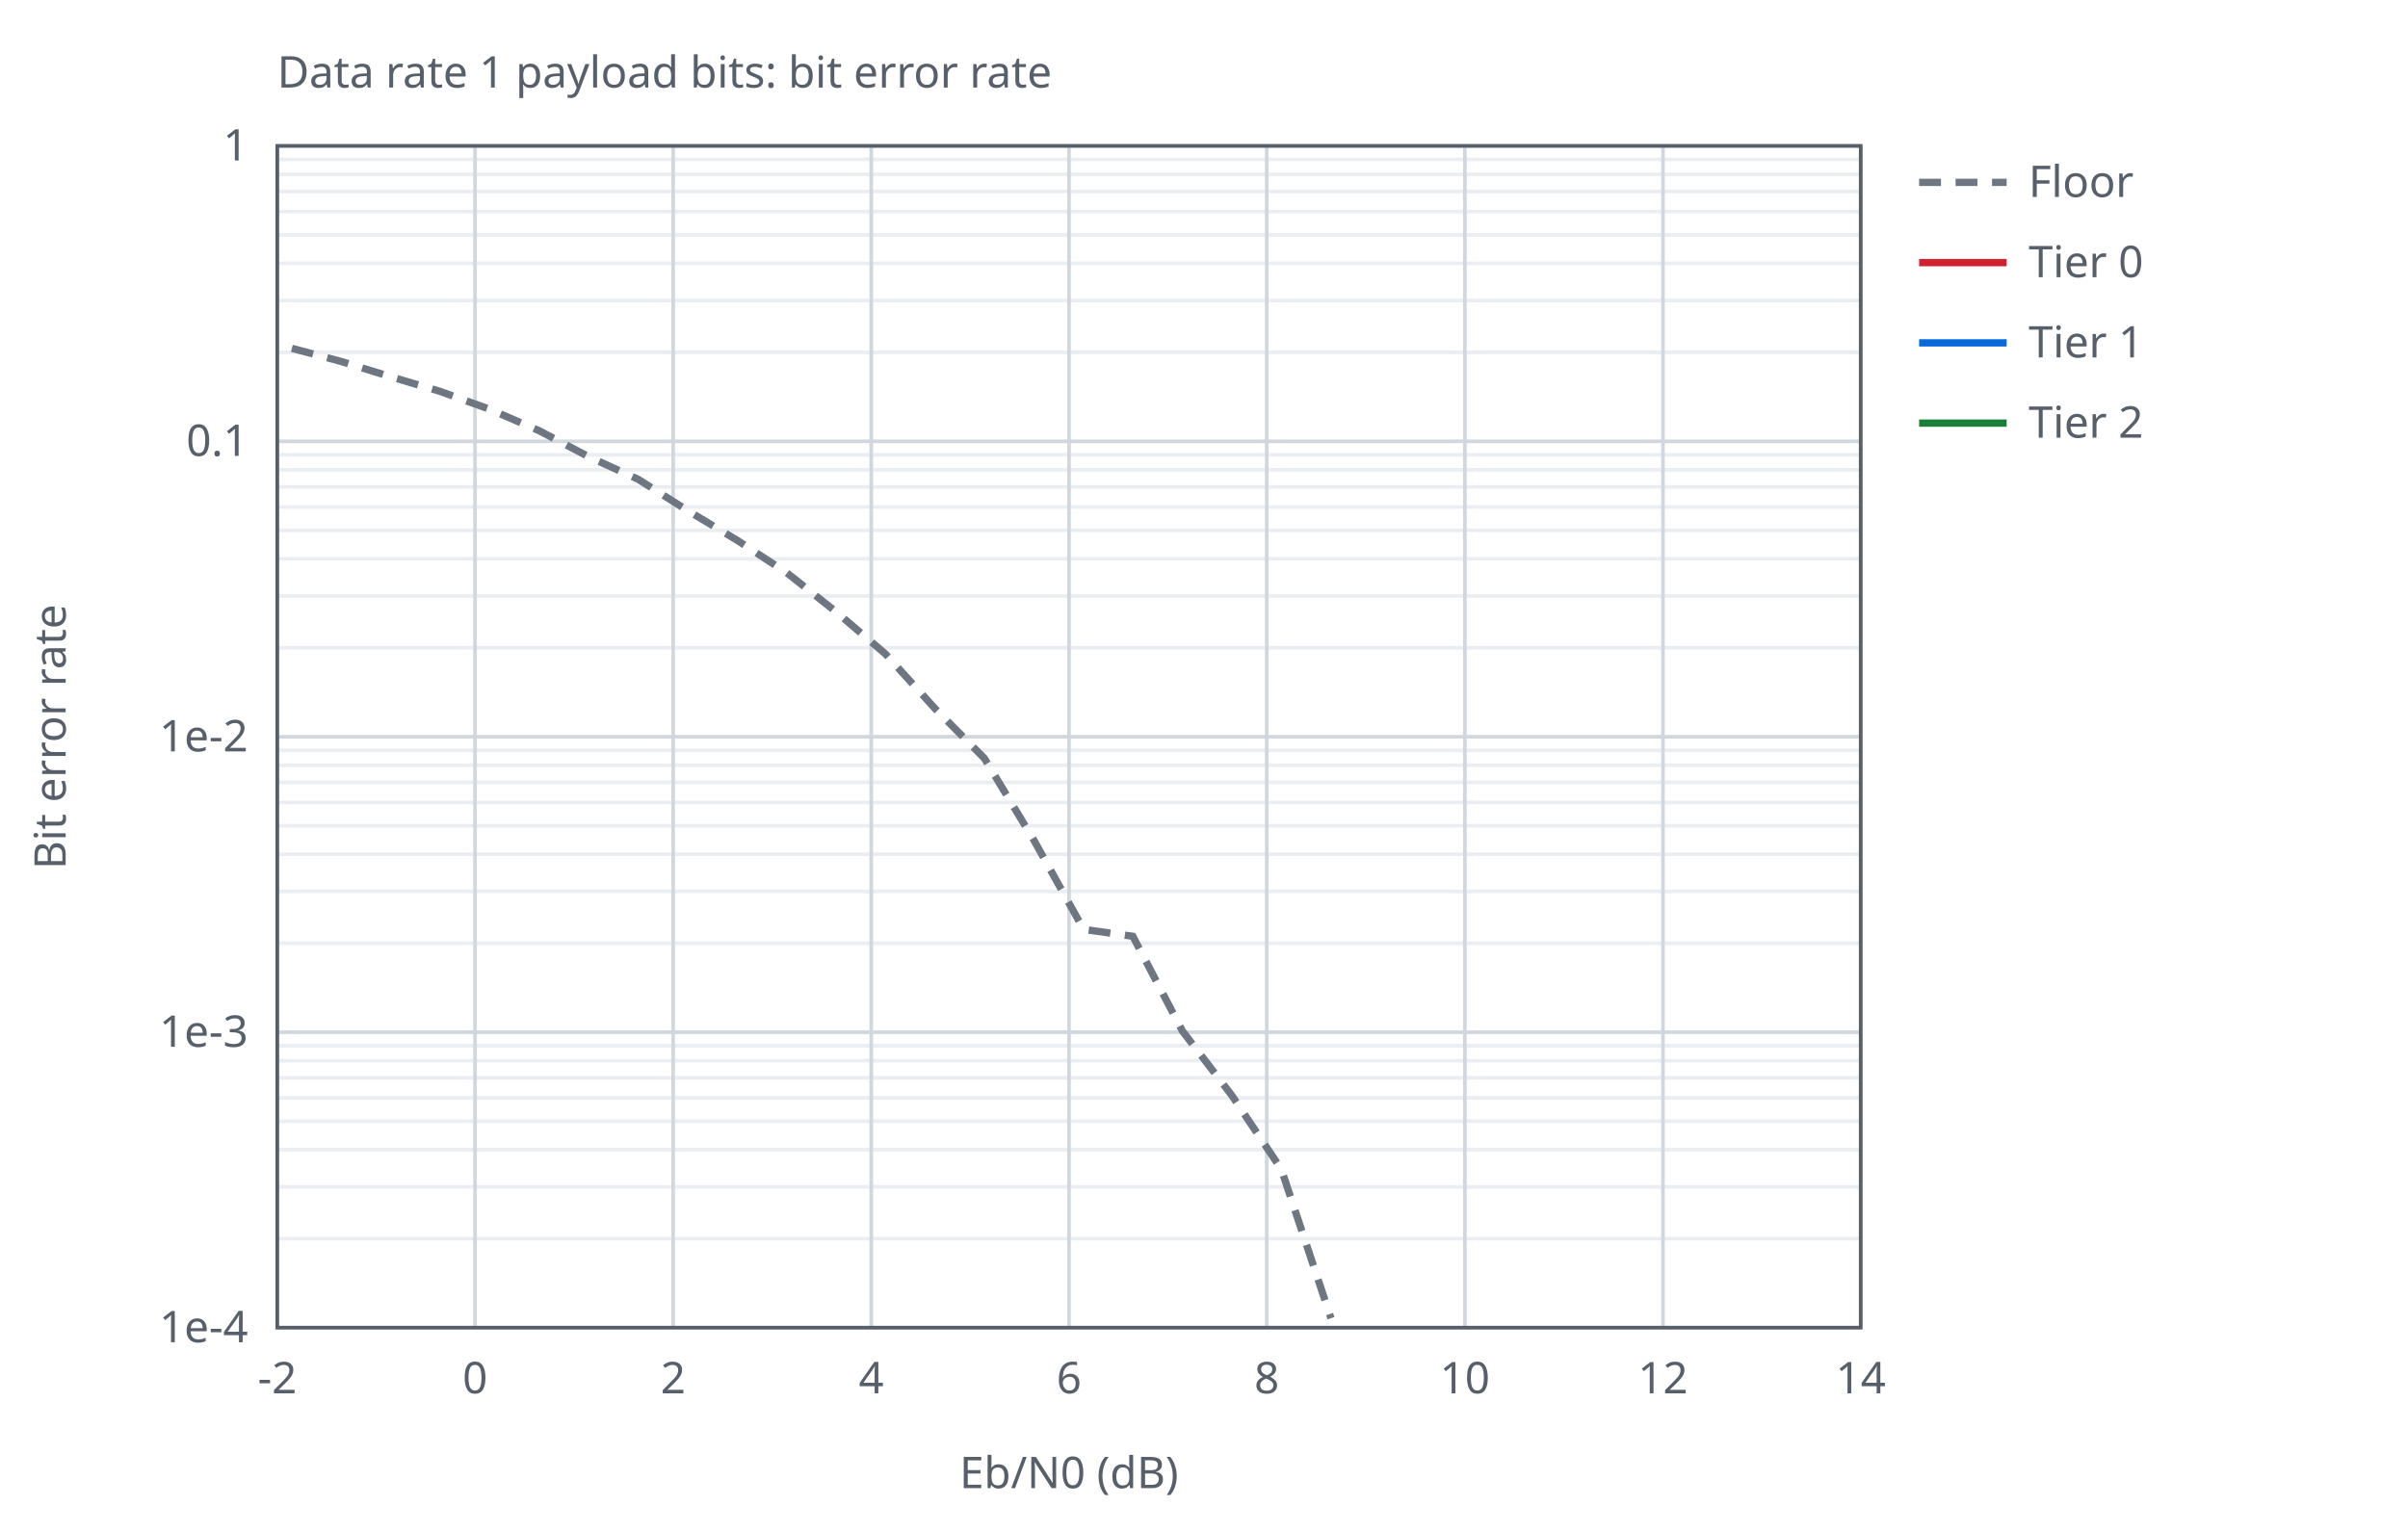
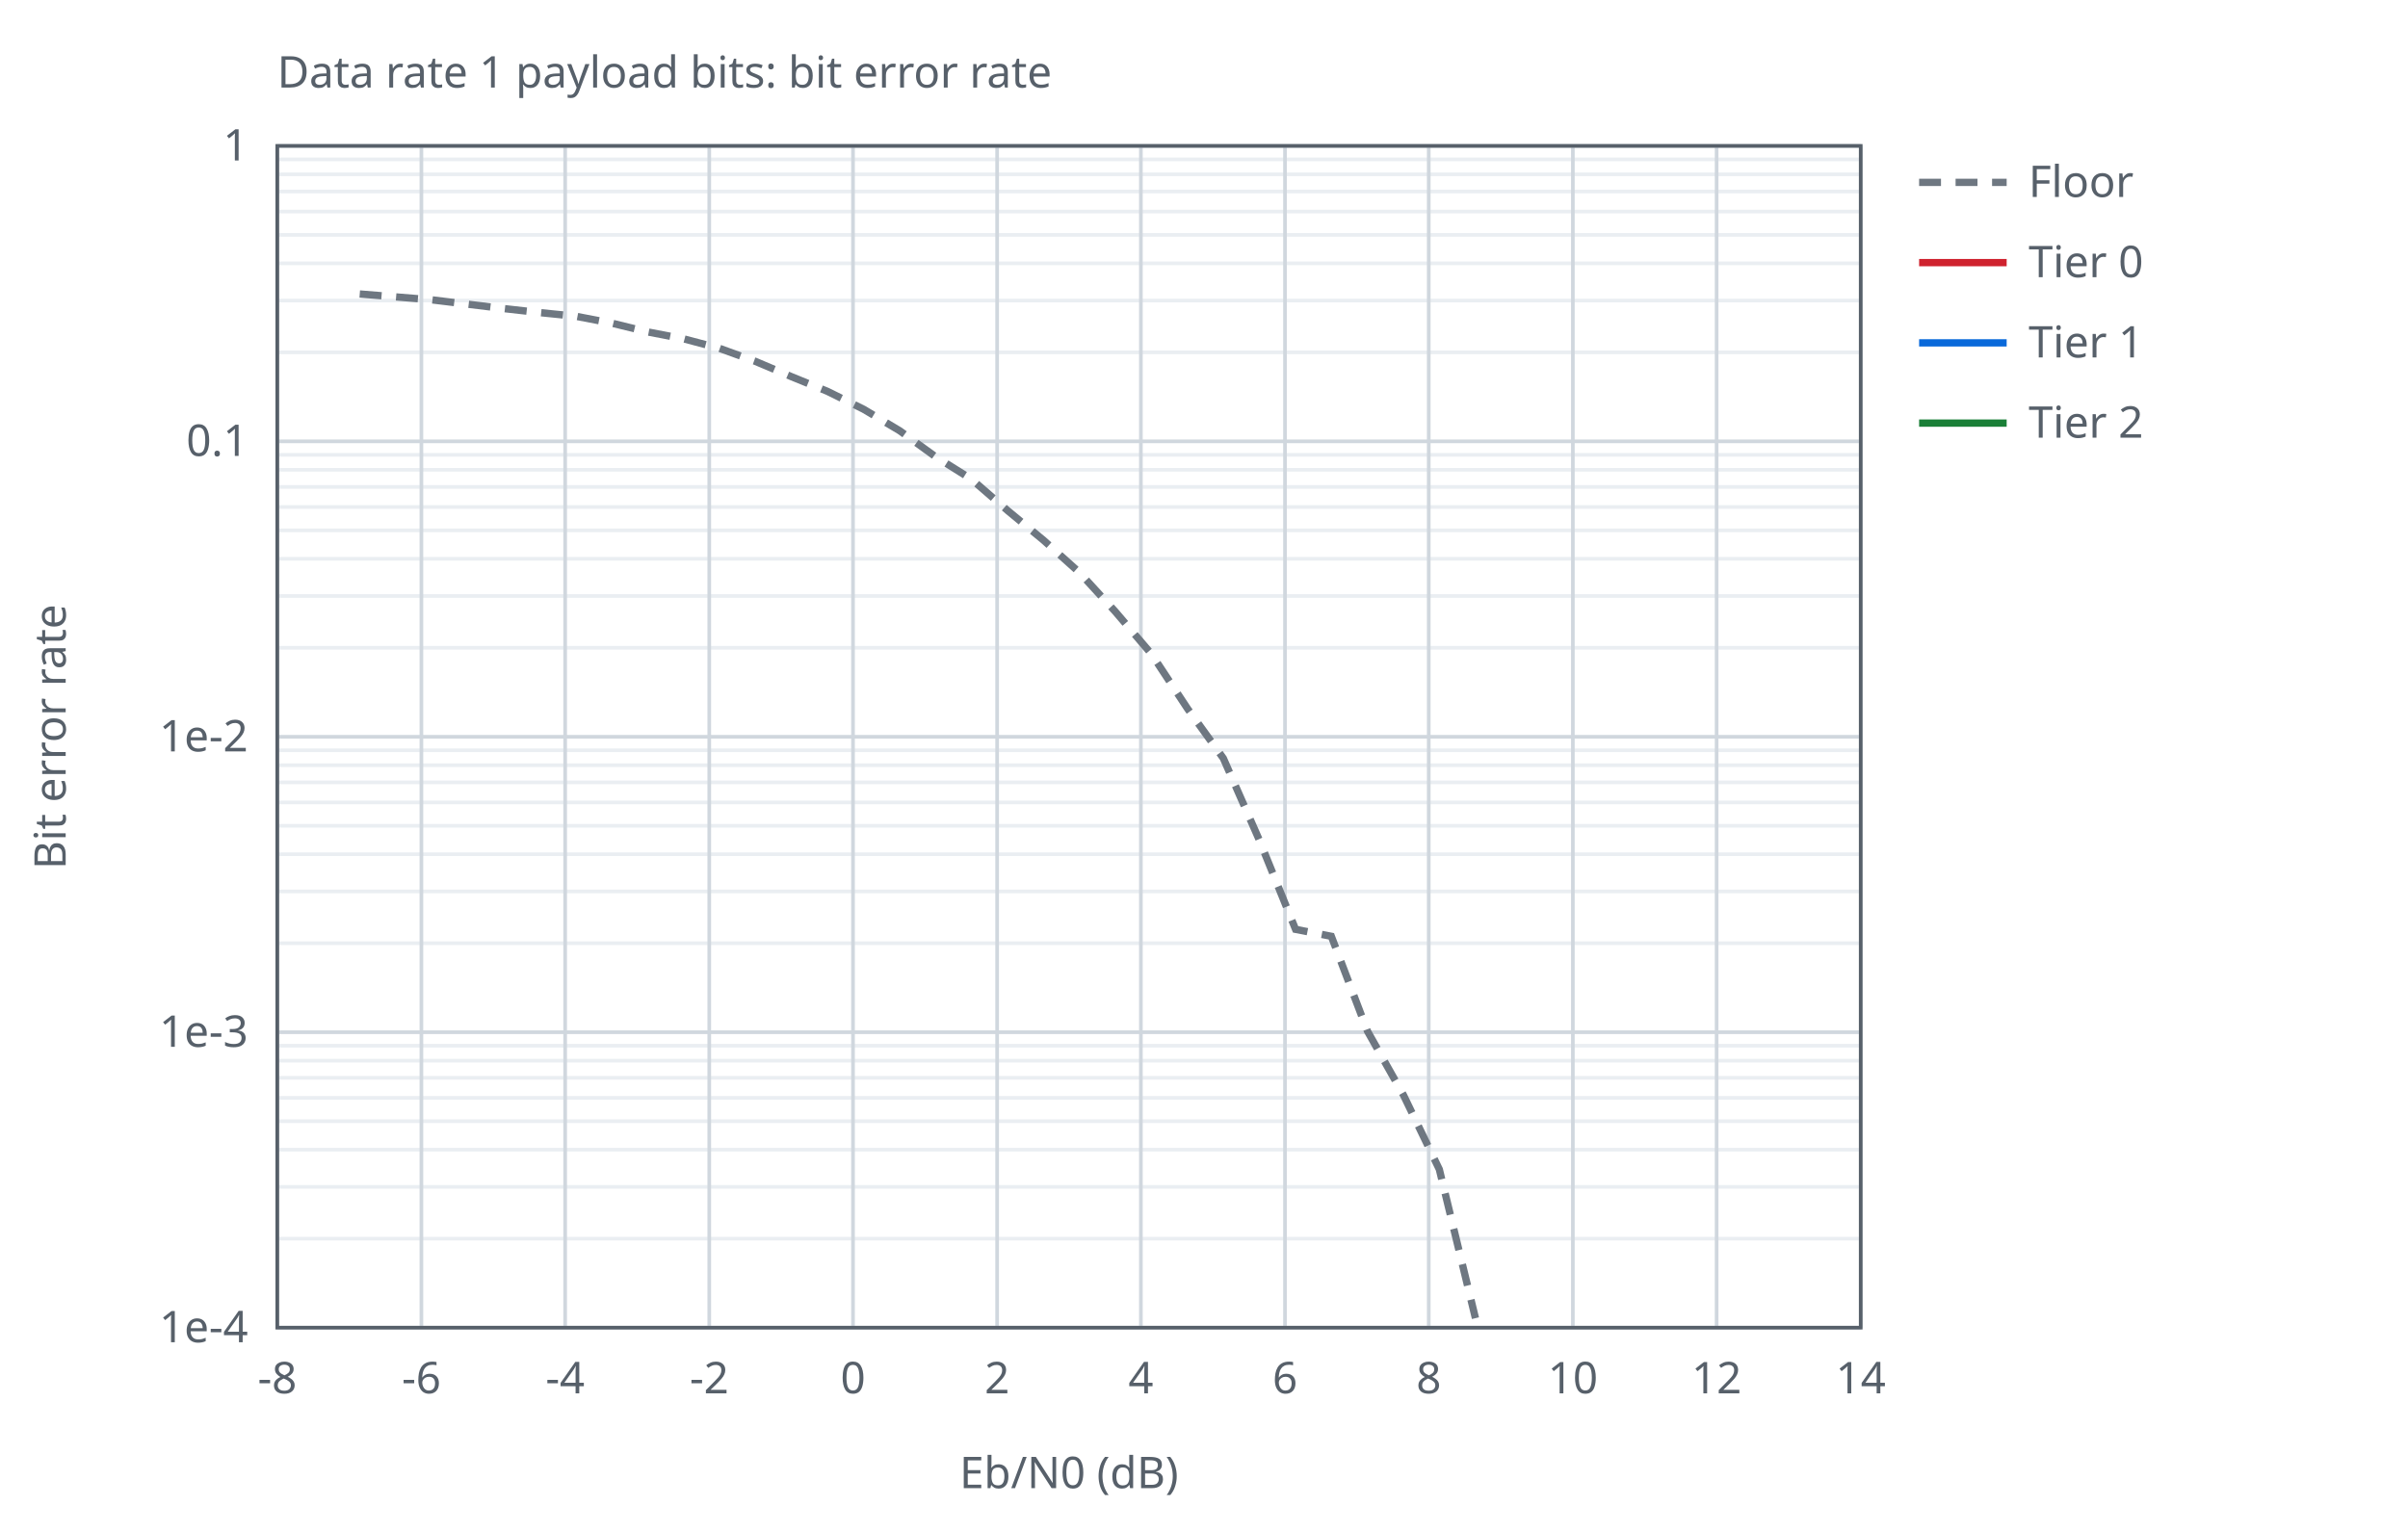
<svg xmlns="http://www.w3.org/2000/svg" width="660" height="420" viewBox="0 0 660 420">
  <style>text{font-family:sans-serif;font-size:12px;fill:#57606a}.ax{stroke:#57606a;stroke-width:1;fill:none}.gr{stroke:#d0d7de;stroke-width:1}.mi{stroke:#eaeef2;stroke-width:1}.s0{stroke:#6e7781}.s1{stroke:#cf222e}.s2{stroke:#0969da}.s3{stroke:#1a7f37}.l{fill:none;stroke-width:2}.p{fill:none;stroke-width:1.5}@media (prefers-color-scheme:dark){text{fill:#c9d1d9}.ax{stroke:#8b949e}.gr{stroke:#30363d}.mi{stroke:#21262d}.s0{stroke:#8b949e}.s1{stroke:#ff7b72}.s2{stroke:#58a6ff}.s3{stroke:#3fb950}}</style>
  <text x="76.0" y="24">Data rate 1 payload bits: bit error rate</text>
  <line class="mi" x1="76.0" y1="96.6" x2="510.0" y2="96.6" />
  <line class="mi" x1="76.0" y1="82.4" x2="510.0" y2="82.4" />
  <line class="mi" x1="76.0" y1="72.2" x2="510.0" y2="72.2" />
  <line class="mi" x1="76.0" y1="64.4" x2="510.0" y2="64.4" />
  <line class="mi" x1="76.0" y1="58.0" x2="510.0" y2="58.0" />
  <line class="mi" x1="76.0" y1="52.5" x2="510.0" y2="52.5" />
  <line class="mi" x1="76.0" y1="47.8" x2="510.0" y2="47.8" />
  <line class="mi" x1="76.0" y1="43.7" x2="510.0" y2="43.7" />
  <line class="mi" x1="76.0" y1="177.6" x2="510.0" y2="177.6" />
  <line class="mi" x1="76.0" y1="163.4" x2="510.0" y2="163.4" />
  <line class="mi" x1="76.0" y1="153.2" x2="510.0" y2="153.2" />
  <line class="mi" x1="76.0" y1="145.4" x2="510.0" y2="145.4" />
  <line class="mi" x1="76.0" y1="139.0" x2="510.0" y2="139.0" />
  <line class="mi" x1="76.0" y1="133.5" x2="510.0" y2="133.5" />
  <line class="mi" x1="76.0" y1="128.8" x2="510.0" y2="128.8" />
  <line class="mi" x1="76.0" y1="124.7" x2="510.0" y2="124.7" />
  <line class="mi" x1="76.0" y1="258.6" x2="510.0" y2="258.6" />
  <line class="mi" x1="76.0" y1="244.4" x2="510.0" y2="244.4" />
  <line class="mi" x1="76.0" y1="234.2" x2="510.0" y2="234.2" />
  <line class="mi" x1="76.0" y1="226.4" x2="510.0" y2="226.4" />
  <line class="mi" x1="76.0" y1="220.0" x2="510.0" y2="220.0" />
  <line class="mi" x1="76.0" y1="214.5" x2="510.0" y2="214.5" />
  <line class="mi" x1="76.0" y1="209.8" x2="510.0" y2="209.8" />
  <line class="mi" x1="76.0" y1="205.7" x2="510.0" y2="205.7" />
  <line class="mi" x1="76.0" y1="339.6" x2="510.0" y2="339.6" />
  <line class="mi" x1="76.0" y1="325.4" x2="510.0" y2="325.4" />
  <line class="mi" x1="76.0" y1="315.2" x2="510.0" y2="315.2" />
  <line class="mi" x1="76.0" y1="307.4" x2="510.0" y2="307.4" />
  <line class="mi" x1="76.0" y1="301.0" x2="510.0" y2="301.0" />
  <line class="mi" x1="76.0" y1="295.5" x2="510.0" y2="295.5" />
  <line class="mi" x1="76.0" y1="290.8" x2="510.0" y2="290.8" />
  <line class="mi" x1="76.0" y1="286.7" x2="510.0" y2="286.7" />
  <line class="gr" x1="76.0" y1="364.0" x2="76.0" y2="40.0" />
-   <text x="76.0" y="382.0" text-anchor="middle">-2</text>
-   <line class="gr" x1="130.2" y1="364.0" x2="130.2" y2="40.0" />
-   <text x="130.2" y="382.0" text-anchor="middle">0</text>
-   <line class="gr" x1="184.5" y1="364.0" x2="184.5" y2="40.0" />
-   <text x="184.5" y="382.0" text-anchor="middle">2</text>
-   <line class="gr" x1="238.8" y1="364.0" x2="238.8" y2="40.0" />
-   <text x="238.8" y="382.0" text-anchor="middle">4</text>
-   <line class="gr" x1="293.0" y1="364.0" x2="293.0" y2="40.0" />
-   <text x="293.0" y="382.0" text-anchor="middle">6</text>
-   <line class="gr" x1="347.2" y1="364.0" x2="347.2" y2="40.0" />
-   <text x="347.2" y="382.0" text-anchor="middle">8</text>
-   <line class="gr" x1="401.5" y1="364.0" x2="401.5" y2="40.0" />
-   <text x="401.5" y="382.0" text-anchor="middle">10</text>
-   <line class="gr" x1="455.8" y1="364.0" x2="455.8" y2="40.0" />
-   <text x="455.8" y="382.0" text-anchor="middle">12</text>
+   <text x="76.0" y="382.0" text-anchor="middle">-8</text>
+   <line class="gr" x1="115.5" y1="364.0" x2="115.5" y2="40.0" />
+   <text x="115.5" y="382.0" text-anchor="middle">-6</text>
+   <line class="gr" x1="154.9" y1="364.0" x2="154.9" y2="40.0" />
+   <text x="154.9" y="382.0" text-anchor="middle">-4</text>
+   <line class="gr" x1="194.4" y1="364.0" x2="194.4" y2="40.0" />
+   <text x="194.4" y="382.0" text-anchor="middle">-2</text>
+   <line class="gr" x1="233.8" y1="364.0" x2="233.8" y2="40.0" />
+   <text x="233.8" y="382.0" text-anchor="middle">0</text>
+   <line class="gr" x1="273.3" y1="364.0" x2="273.3" y2="40.0" />
+   <text x="273.3" y="382.0" text-anchor="middle">2</text>
+   <line class="gr" x1="312.7" y1="364.0" x2="312.7" y2="40.0" />
+   <text x="312.7" y="382.0" text-anchor="middle">4</text>
+   <line class="gr" x1="352.2" y1="364.0" x2="352.2" y2="40.0" />
+   <text x="352.2" y="382.0" text-anchor="middle">6</text>
+   <line class="gr" x1="391.6" y1="364.0" x2="391.6" y2="40.0" />
+   <text x="391.6" y="382.0" text-anchor="middle">8</text>
+   <line class="gr" x1="431.1" y1="364.0" x2="431.1" y2="40.0" />
+   <text x="431.1" y="382.0" text-anchor="middle">10</text>
+   <line class="gr" x1="470.5" y1="364.0" x2="470.5" y2="40.0" />
+   <text x="470.5" y="382.0" text-anchor="middle">12</text>
  <line class="gr" x1="510.0" y1="364.0" x2="510.0" y2="40.0" />
  <text x="510.0" y="382.0" text-anchor="middle">14</text>
  <line class="gr" x1="76.0" y1="40.0" x2="510.0" y2="40.0" />
  <text x="68.0" y="44.0" text-anchor="end">1</text>
  <line class="gr" x1="76.0" y1="121.0" x2="510.0" y2="121.0" />
  <text x="68.0" y="125.0" text-anchor="end">0.1</text>
  <line class="gr" x1="76.0" y1="202.0" x2="510.0" y2="202.0" />
  <text x="68.0" y="206.0" text-anchor="end">1e-2</text>
  <line class="gr" x1="76.0" y1="283.0" x2="510.0" y2="283.0" />
  <text x="68.0" y="287.0" text-anchor="end">1e-3</text>
  <line class="gr" x1="76.0" y1="364.0" x2="510.0" y2="364.0" />
  <text x="68.0" y="368.0" text-anchor="end">1e-4</text>
  <rect class="ax" x="76.0" y="40.0" width="434.0" height="324.0" />
  <text x="293.0" y="408.0" text-anchor="middle">Eb/N0 (dB)</text>
  <text x="18" y="202.0" text-anchor="middle" transform="rotate(-90 18 202.0)">Bit error rate</text>
-   <path class="l s0" stroke-dasharray="6 4" d="M80.0,95.5 L93.5,99.1 L107.1,103.3 L120.6,107.3 L134.2,112.2 L147.8,118.1 L161.3,125.2 L174.9,131.4 L188.5,140.0 L202.0,148.1 L215.6,157.0 L229.1,167.7 L242.7,179.3 L256.3,194.3 L269.8,207.9 L283.4,230.4 L297.0,254.8 L310.5,256.7 L324.1,282.7 L337.6,300.3 L351.2,320.6 L364.8,361.4" />
+   <path class="l s0" stroke-dasharray="6 4" d="M98.6,80.6 L108.5,81.4 L118.3,82.2 L128.2,83.4 L138.1,84.6 L147.9,85.7 L157.8,86.7 L167.7,88.6 L177.5,91.0 L187.4,92.9 L197.2,95.5 L207.1,99.1 L217.0,103.3 L226.8,107.3 L236.7,112.2 L246.6,118.1 L256.4,125.2 L266.3,131.4 L276.2,140.0 L286.0,148.1 L295.9,157.0 L305.7,167.7 L315.6,179.3 L325.5,194.3 L335.3,207.9 L345.2,230.4 L355.1,254.8 L364.9,256.7 L374.8,282.7 L384.7,300.3 L394.5,320.6 L404.4,361.4" />
  <line class="l s0" stroke-dasharray="6 4" x1="526.0" y1="50.0" x2="550.0" y2="50.0" />
  <text x="556.0" y="54.0">Floor</text>
  <line class="l s1" x1="526.0" y1="72.0" x2="550.0" y2="72.0" />
  <text x="556.0" y="76.0">Tier 0</text>
  <line class="l s2" x1="526.0" y1="94.0" x2="550.0" y2="94.0" />
  <text x="556.0" y="98.0">Tier 1</text>
  <line class="l s3" x1="526.0" y1="116.0" x2="550.0" y2="116.0" />
  <text x="556.0" y="120.0">Tier 2</text>
</svg>
